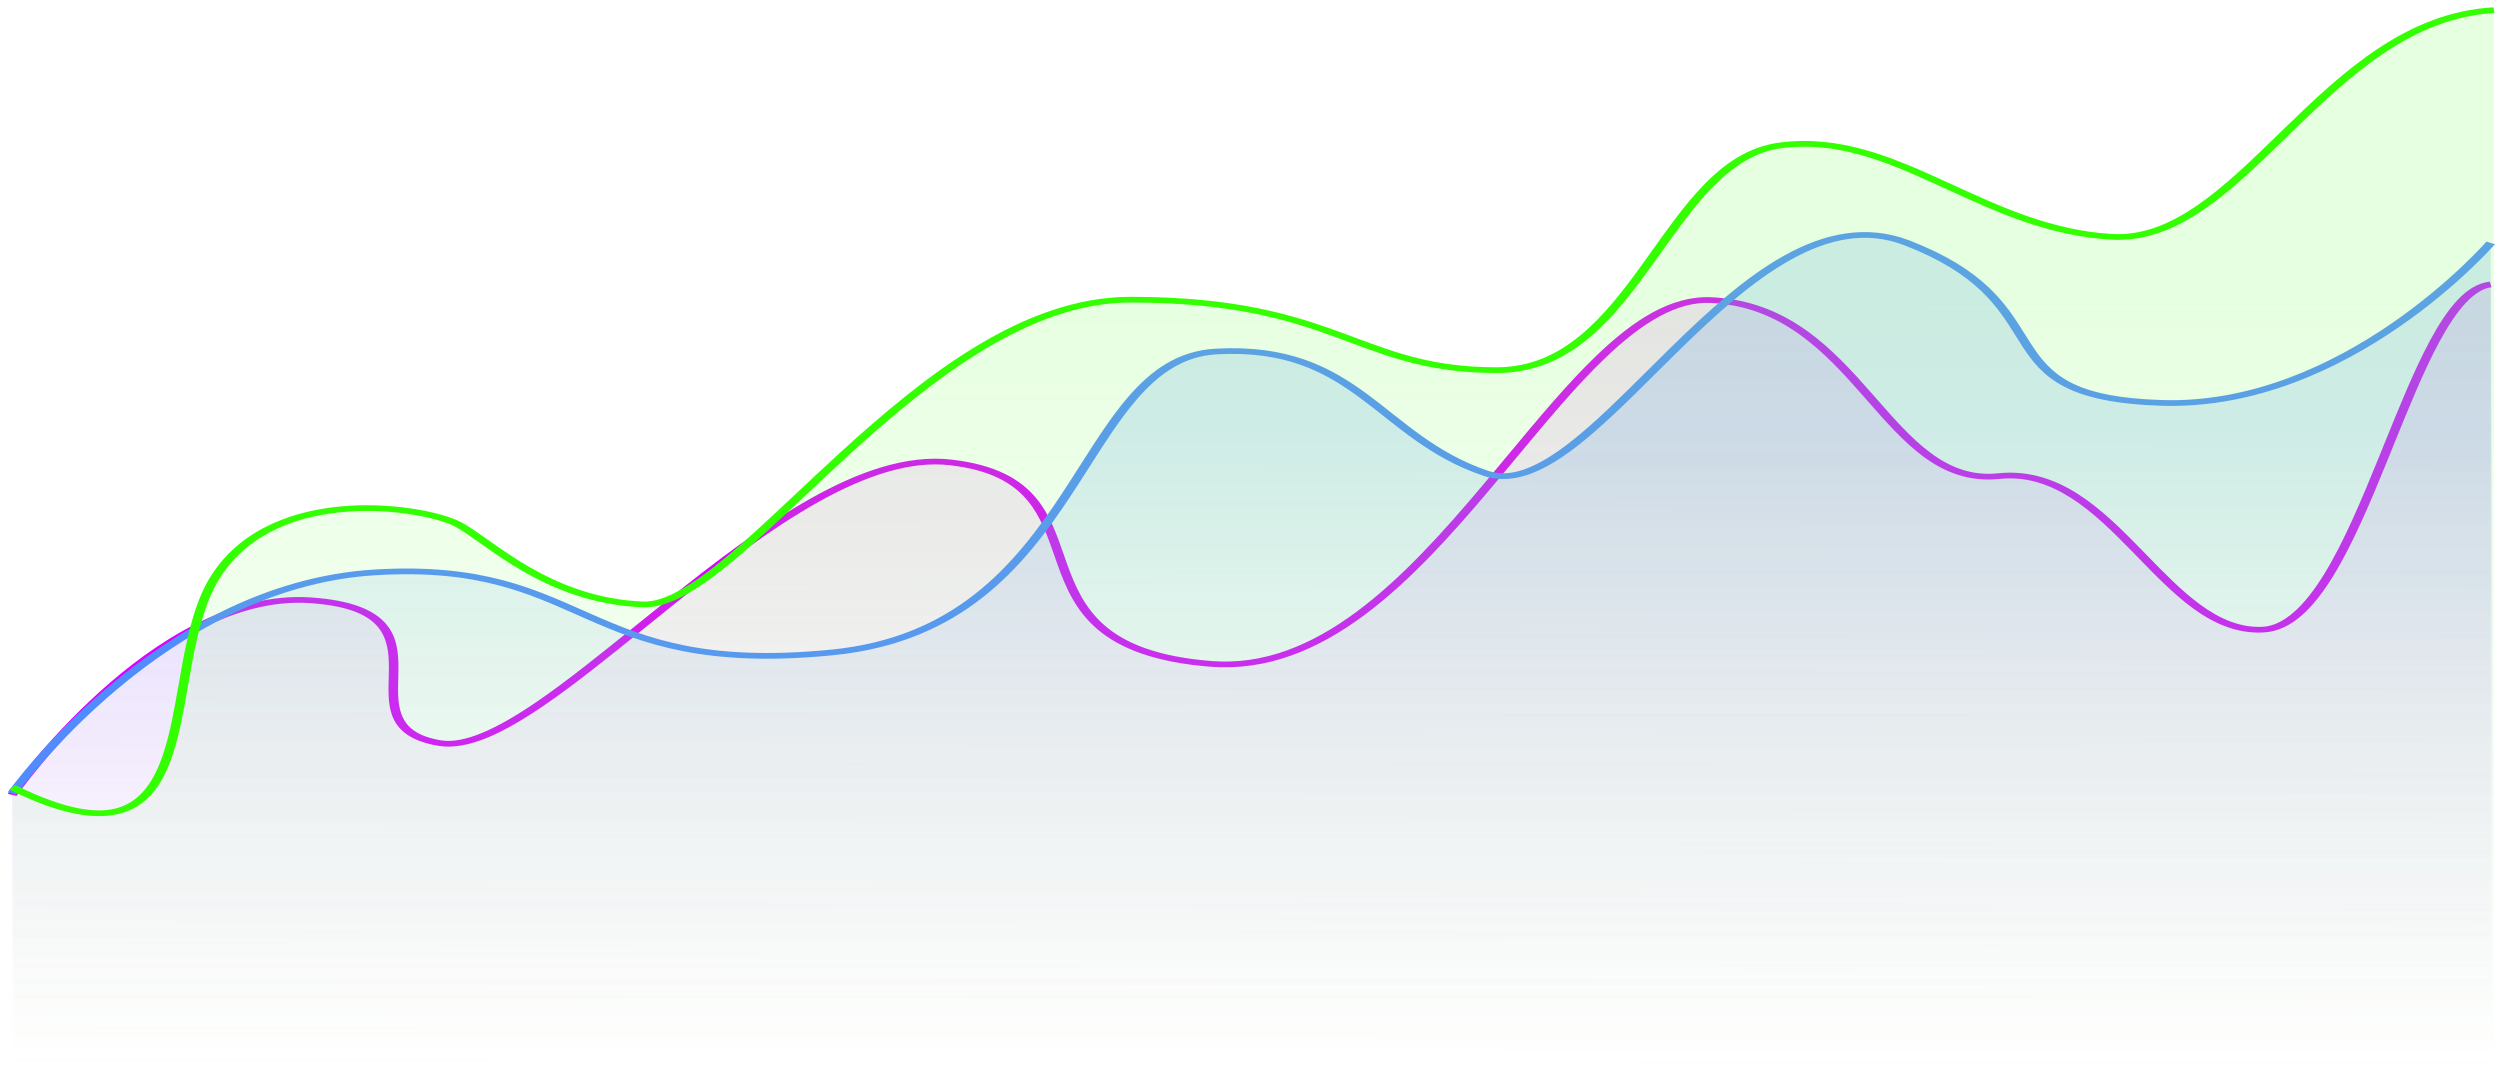
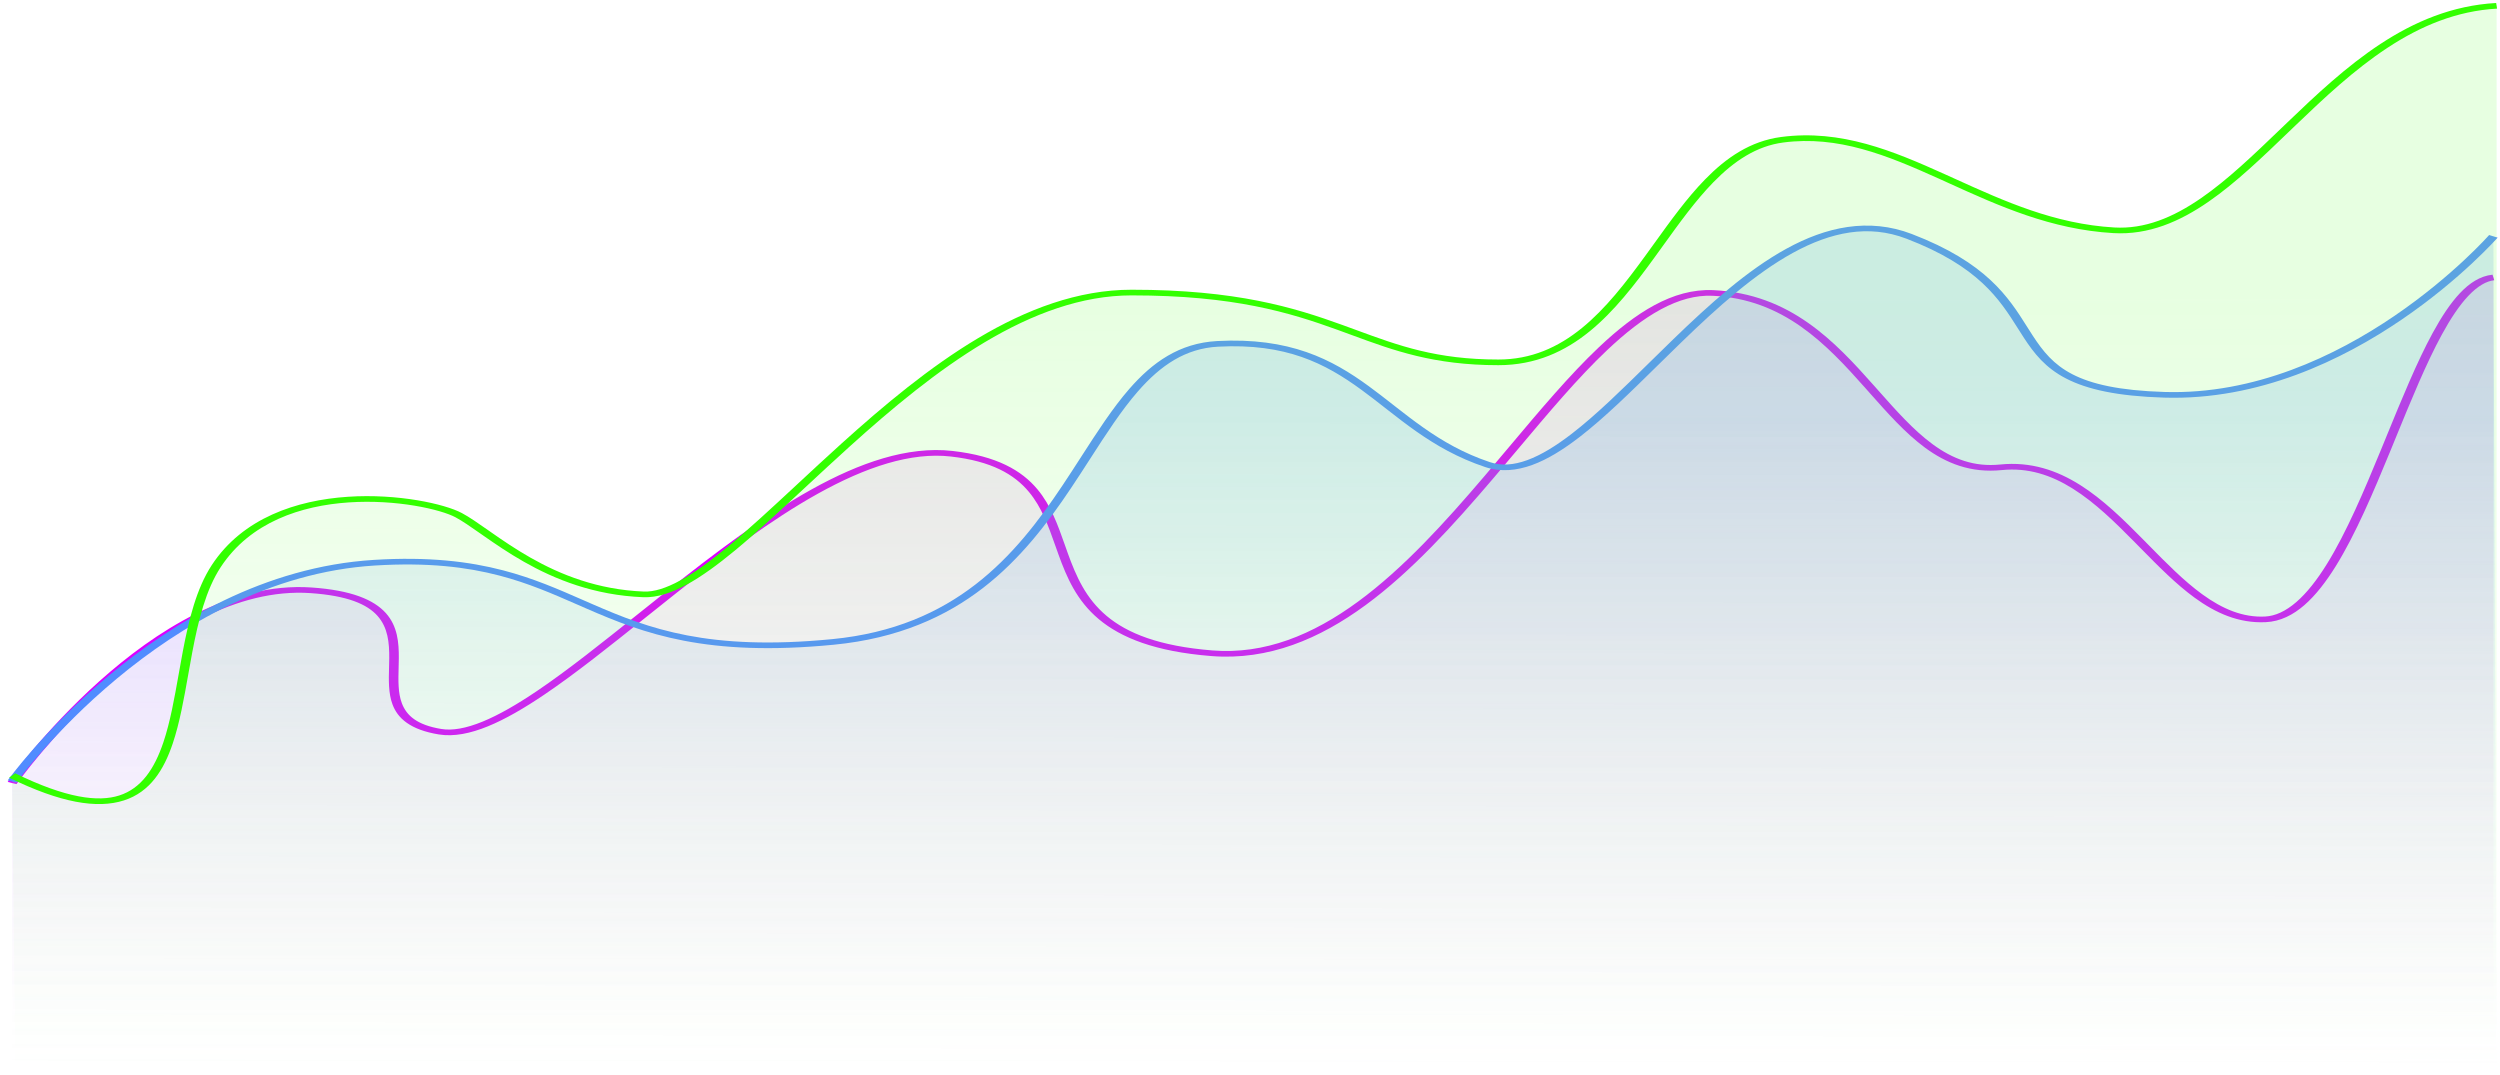
- <svg xmlns="http://www.w3.org/2000/svg" width="311" height="135" viewBox="0 0 311 135" fill="none">
-   <path d="M38.655 74.685C19.418 73.346 1.517 98.898 1.517 98.898V134.426H309.843V35.384C299.69 36.479 293.812 77.727 281.522 78.335C269.231 78.943 262.819 57.772 248.659 59.232C234.498 60.692 231.292 38.183 212.856 37.331C194.421 36.479 177.856 84.784 150.603 82.594C123.351 80.403 139.382 59.962 118.274 57.529C97.167 55.095 67.777 94.639 54.685 92.449C41.594 90.259 57.892 76.023 38.655 74.685Z" fill="url(#paint0_linear_274_830)" />
-   <path fill-rule="evenodd" clip-rule="evenodd" d="M286.34 76.552C284.958 77.762 283.385 78.591 281.569 78.68C278.181 78.848 275.302 77.51 272.73 75.618C270.39 73.897 268.184 71.627 265.977 69.357C265.743 69.117 265.51 68.876 265.276 68.637C262.816 66.114 260.335 63.66 257.604 61.925C254.876 60.191 252.008 59.243 248.758 59.578C244.898 59.976 241.848 58.719 239.218 56.764C236.775 54.948 234.583 52.448 232.336 49.885C232.169 49.694 232.001 49.503 231.832 49.311C229.39 46.531 226.846 43.718 223.78 41.546C220.72 39.377 217.197 37.888 212.809 37.685C210.738 37.589 208.618 38.179 206.404 39.383C204.194 40.586 201.962 42.362 199.686 44.538C196.084 47.986 192.432 52.377 188.617 56.965C187.612 58.174 186.595 59.397 185.565 60.619C180.641 66.464 175.414 72.301 169.696 76.54C163.996 80.766 157.665 83.51 150.522 82.936C143.559 82.377 139.298 80.641 136.535 78.291C133.798 75.963 132.569 73.061 131.551 70.22C131.414 69.835 131.28 69.453 131.147 69.072C130.287 66.612 129.465 64.257 127.863 62.316C126.041 60.108 123.227 58.457 118.16 57.873C115.689 57.589 113.055 57.913 110.281 58.734C107.504 59.557 104.622 60.867 101.68 62.52C95.795 65.826 89.761 70.448 83.949 75.102C82.73 76.078 81.52 77.056 80.324 78.023C75.832 81.654 71.528 85.133 67.621 87.798C65.148 89.485 62.806 90.867 60.647 91.759C58.506 92.643 56.422 93.097 54.523 92.78C52.785 92.489 51.5 91.991 50.57 91.329C49.645 90.671 49.101 89.871 48.781 89.003C48.267 87.612 48.311 85.974 48.355 84.356C48.365 83.98 48.375 83.606 48.378 83.236C48.395 81.233 48.211 79.344 46.907 77.875C45.636 76.444 43.245 75.354 38.584 75.03C34.011 74.712 29.446 75.987 25.117 78.167C20.796 80.342 16.791 83.378 13.366 86.475C9.943 89.569 7.117 92.707 5.144 95.073C4.159 96.255 3.388 97.244 2.863 97.936C2.601 98.283 2.4 98.555 2.266 98.74C2.198 98.833 2.147 98.903 2.114 98.951L2.075 99.005L2.066 99.018L2.064 99.021L2.063 99.022C2.063 99.022 2.063 99.022 1.515 98.885C0.967 98.748 0.967 98.747 0.967 98.747L0.968 98.746L0.97 98.742L0.98 98.728L1.02 98.672C1.055 98.623 1.107 98.551 1.175 98.457C1.312 98.268 1.515 97.993 1.78 97.643C2.31 96.944 3.087 95.947 4.08 94.756C6.066 92.374 8.917 89.209 12.374 86.083C15.828 82.96 19.906 79.861 24.352 77.623C28.79 75.389 33.676 73.973 38.722 74.324C43.68 74.669 46.464 75.86 47.957 77.542C49.417 79.186 49.584 81.244 49.567 83.24C49.564 83.632 49.554 84.022 49.544 84.407C49.501 86.019 49.461 87.549 49.941 88.85C50.235 89.645 50.715 90.328 51.48 90.872C52.24 91.413 53.31 91.839 54.844 92.095C56.219 92.325 57.916 92.023 59.971 91.174C62.008 90.332 64.274 89.003 66.727 87.33C70.598 84.689 74.862 81.243 79.35 77.615C80.55 76.645 81.767 75.661 82.996 74.677C88.806 70.025 94.895 65.356 100.866 62.002C103.853 60.325 106.832 58.963 109.753 58.097C112.677 57.231 115.58 56.852 118.385 57.175C123.871 57.808 126.969 59.625 128.929 62.001C130.604 64.031 131.46 66.486 132.315 68.937C132.447 69.316 132.579 69.694 132.714 70.071C133.733 72.917 134.926 75.686 137.508 77.882C140.063 80.056 144.017 81.696 150.681 82.232C157.164 82.753 163.123 80.281 168.77 76.094C174.399 71.921 179.575 66.148 184.503 60.299C185.524 59.087 186.535 57.872 187.536 56.668C191.355 52.075 195.042 47.641 198.678 44.162C200.974 41.965 203.274 40.125 205.604 38.858C207.931 37.592 210.362 36.859 212.9 36.976C217.73 37.199 221.52 38.842 224.689 41.087C227.852 43.328 230.451 46.21 232.885 48.98C233.048 49.166 233.21 49.35 233.371 49.534C235.639 52.12 237.778 54.56 240.144 56.319C242.674 58.2 245.335 59.209 248.556 58.877C252.385 58.482 255.629 59.632 258.47 61.438C261.309 63.242 263.854 65.768 266.303 68.278C266.536 68.517 266.767 68.755 266.998 68.993C269.218 71.275 271.376 73.494 273.653 75.169C276.182 77.029 278.713 78.109 281.471 77.972C282.728 77.91 284.026 77.317 285.358 76.151C286.674 74.999 287.931 73.366 289.144 71.391C291.569 67.445 293.765 62.219 295.904 56.954C296.134 56.388 296.364 55.821 296.593 55.255C298.488 50.574 300.351 45.971 302.295 42.361C303.384 40.34 304.509 38.61 305.695 37.345C306.288 36.713 306.908 36.183 307.564 35.789C308.219 35.397 308.941 35.12 309.735 35.035L309.947 35.734C309.472 35.785 308.959 35.959 308.406 36.291C307.854 36.622 307.295 37.092 306.732 37.693C305.605 38.895 304.508 40.571 303.427 42.579C301.497 46.162 299.645 50.737 297.747 55.425C297.519 55.99 297.29 56.556 297.06 57.122C294.924 62.379 292.712 67.645 290.26 71.636C289.035 73.631 287.738 75.328 286.34 76.552Z" fill="#DB00FF" />
-   <path d="M46.548 71.21C19.897 72.868 1.517 98.695 1.517 98.695V134.664H310.239L309.843 30.219C309.843 30.219 291.922 50.833 268.947 50.122C245.972 49.411 257.46 38.038 237.241 30.219C217.023 22.4 198.184 63.391 184.858 58.889C171.533 54.387 168.776 42.777 151.314 43.724C133.853 44.672 134.772 78.081 103.526 81.161C72.28 84.242 73.199 69.551 46.548 71.21Z" fill="url(#paint1_linear_274_830)" />
-   <path fill-rule="evenodd" clip-rule="evenodd" d="M190.415 58.931C188.465 59.65 186.475 59.845 184.563 59.198C181.144 58.043 178.42 56.438 175.993 54.716C174.779 53.855 173.635 52.961 172.516 52.077C172.381 51.971 172.246 51.864 172.112 51.758C171.13 50.982 170.163 50.218 169.172 49.487C166.918 47.824 164.574 46.361 161.744 45.368C158.93 44.38 155.608 43.848 151.365 44.079C147.341 44.297 144.255 46.393 141.4 49.704C139.343 52.089 137.477 55.016 135.485 58.142C134.727 59.33 133.951 60.547 133.139 61.774C130.208 66.206 126.823 70.74 122.189 74.362C117.545 77.991 111.622 80.723 103.62 81.512C95.73 82.29 89.831 81.949 85.002 81.011C80.182 80.074 76.47 78.549 72.959 77.005C72.557 76.829 72.158 76.652 71.761 76.476C68.67 75.107 65.668 73.777 62.057 72.823C58.005 71.753 53.169 71.155 46.606 71.564C40.096 71.969 34.056 73.852 28.64 76.48C23.225 79.108 18.464 82.464 14.519 85.781C10.576 89.096 7.46 92.361 5.329 94.799C4.263 96.017 3.445 97.028 2.894 97.733C2.618 98.085 2.409 98.362 2.269 98.549C2.2 98.643 2.147 98.715 2.112 98.763C2.095 98.787 2.082 98.805 2.073 98.817L2.063 98.83L2.061 98.834C2.061 98.834 2.06 98.834 1.513 98.695C0.966 98.556 0.967 98.556 0.967 98.556L0.97 98.551L0.981 98.536C0.99 98.523 1.004 98.504 1.022 98.479C1.058 98.43 1.112 98.356 1.183 98.26C1.326 98.069 1.538 97.789 1.817 97.432C2.375 96.718 3.201 95.698 4.275 94.469C6.423 92.012 9.567 88.718 13.55 85.369C17.532 82.021 22.364 78.61 27.891 75.928C33.416 73.247 39.668 71.281 46.483 70.856C53.246 70.436 58.29 71.052 62.537 72.173C66.278 73.161 69.39 74.54 72.47 75.905C72.868 76.082 73.265 76.258 73.663 76.433C77.159 77.969 80.742 79.435 85.37 80.335C89.99 81.233 95.694 81.573 103.426 80.811C111.047 80.06 116.726 77.461 121.244 73.93C125.772 70.392 129.107 65.937 132.034 61.513C132.83 60.31 133.596 59.107 134.349 57.927C136.351 54.786 138.254 51.801 140.344 49.378C143.204 46.062 146.551 43.626 151.258 43.371C155.745 43.127 159.316 43.691 162.346 44.755C165.361 45.813 167.813 47.355 170.096 49.039C171.1 49.78 172.08 50.554 173.06 51.33C173.195 51.436 173.329 51.542 173.464 51.648C174.582 52.531 175.71 53.412 176.902 54.258C179.286 55.949 181.903 57.483 185.147 58.58C186.566 59.059 188.08 58.957 189.79 58.326C191.526 57.687 193.38 56.528 195.347 54.993C198.388 52.619 201.595 49.43 204.962 46.084C205.946 45.105 206.944 44.114 207.955 43.125C212.402 38.775 217.107 34.484 221.993 31.773C224.439 30.415 226.974 29.429 229.587 29.045C232.227 28.658 234.901 28.892 237.561 29.921C246.872 33.521 249.594 37.884 251.889 41.564C252.133 41.953 252.371 42.335 252.612 42.708C253.872 44.658 255.18 46.317 257.531 47.544C259.869 48.764 263.315 49.592 268.975 49.767C280.165 50.113 290.222 45.258 297.559 40.204C301.21 37.689 304.15 35.15 306.179 33.238C307.192 32.283 307.977 31.485 308.508 30.928C308.773 30.649 308.975 30.43 309.11 30.281C309.178 30.206 309.229 30.149 309.263 30.111L309.3 30.069L309.31 30.058L309.312 30.056L309.312 30.055C309.312 30.055 309.312 30.055 309.774 30.198L309.84 30.219C310.367 30.383 310.367 30.383 310.367 30.383L310.366 30.384L310.353 30.399L310.313 30.445C310.277 30.485 310.225 30.543 310.155 30.62C310.017 30.773 309.811 30.996 309.542 31.279C309.003 31.846 308.208 32.653 307.183 33.619C305.133 35.551 302.157 38.121 298.457 40.67C291.089 45.746 280.698 50.842 268.913 50.477C263.086 50.297 259.352 49.437 256.75 48.08C254.162 46.73 252.77 44.924 251.503 42.964C251.259 42.587 251.019 42.203 250.776 41.814C248.484 38.145 245.885 33.986 236.915 30.517C234.521 29.591 232.183 29.396 229.871 29.736C227.533 30.079 225.174 30.978 222.802 32.294C218.053 34.928 213.425 39.137 208.969 43.495C207.973 44.47 206.985 45.452 206.006 46.425C202.633 49.779 199.377 53.016 196.29 55.425C194.301 56.978 192.339 58.222 190.415 58.931Z" fill="#518CFF" />
-   <path d="M26.88 71.637C19.362 83.23 26.88 110.495 1.517 97.937L1.913 134.663H310.239V1.265C289.235 2.449 278.931 30.409 262.682 29.461C246.434 28.513 235.734 16.192 221.467 18.088C207.2 19.983 203.633 46.047 186.195 46.047C168.758 46.047 166.38 37.28 140.62 37.28C114.86 37.28 91.874 75.665 79.985 75.191C68.096 74.717 60.962 67.372 56.999 65.239C53.036 63.107 34.41 60.026 26.88 71.637Z" fill="url(#paint2_linear_274_830)" />
-   <path fill-rule="evenodd" clip-rule="evenodd" d="M274.468 25.852C270.868 28.373 267.001 30.07 262.626 29.815C254.852 29.361 248.337 26.37 242.269 23.585C241.834 23.385 241.402 23.187 240.972 22.991C237.724 21.508 234.589 20.139 231.392 19.254C228.209 18.373 225 17.983 221.597 18.435C218.298 18.873 215.511 20.73 212.905 23.434C210.703 25.717 208.704 28.523 206.657 31.395C206.295 31.901 205.933 32.41 205.567 32.919C203.143 36.291 200.593 39.644 197.539 42.154C194.486 44.663 190.839 46.402 186.197 46.402C178.149 46.402 173.21 44.564 167.942 42.604C167.373 42.392 166.801 42.179 166.22 41.967C160.283 39.796 153.356 37.636 140.621 37.636C134.427 37.636 128.306 39.948 122.373 43.521C116.455 47.085 110.823 51.842 105.6 56.608C103.72 58.323 101.891 60.041 100.122 61.704C96.99 64.646 94.045 67.413 91.337 69.674C89.216 71.446 87.214 72.93 85.352 73.959C83.515 74.974 81.694 75.615 79.947 75.546C73.799 75.3 68.917 73.28 65.109 71.093C63.203 69.999 61.552 68.854 60.139 67.857C59.999 67.759 59.863 67.662 59.729 67.567C58.487 66.69 57.463 65.966 56.603 65.504C55.705 65.02 53.894 64.448 51.52 64.049C49.162 63.652 46.305 63.436 43.346 63.638C37.468 64.038 31.119 66.085 27.436 71.765C25.588 74.615 24.653 78.449 23.904 82.443C23.73 83.369 23.566 84.304 23.403 85.236C22.866 88.3 22.335 91.331 21.474 93.913C20.913 95.599 20.204 97.116 19.245 98.342C18.288 99.565 17.053 100.532 15.408 101.068C13.743 101.611 11.751 101.683 9.398 101.226C7.06 100.773 4.337 99.794 1.139 98.211L1.897 97.664C5.04 99.22 7.63 100.136 9.765 100.55C11.884 100.961 13.525 100.872 14.839 100.444C16.174 100.009 17.266 99.193 18.168 98.04C19.069 96.889 19.755 95.436 20.308 93.774C21.157 91.228 21.68 88.244 22.216 85.187C22.38 84.249 22.546 83.304 22.722 82.363C23.471 78.377 24.416 74.455 26.327 71.508C30.173 65.578 36.903 63.361 43.211 62.931C46.346 62.718 49.359 62.947 51.843 63.364C54.312 63.78 56.315 64.392 57.398 64.975C58.323 65.472 59.403 66.237 60.625 67.1C60.763 67.198 60.904 67.297 61.046 67.397C62.456 68.392 64.074 69.513 65.933 70.581C69.656 72.719 74.285 74.607 80.026 74.836C81.251 74.885 82.749 74.43 84.545 73.437C86.317 72.458 88.263 71.021 90.371 69.26C93.061 67.013 95.974 64.277 99.091 61.348C100.864 59.682 102.703 57.954 104.605 56.218C109.834 51.447 115.521 46.638 121.53 43.02C127.523 39.41 133.936 36.925 140.621 36.925C153.647 36.925 160.789 39.148 166.84 41.36C167.425 41.574 167.998 41.787 168.564 41.998C173.836 43.957 178.502 45.691 186.197 45.691C190.273 45.691 193.611 44.173 196.577 41.736C199.542 39.299 202.045 36.018 204.475 32.638C204.837 32.135 205.197 31.629 205.556 31.125C207.601 28.255 209.634 25.403 211.875 23.078C214.495 20.362 217.504 18.25 221.339 17.741C225.069 17.245 228.548 17.684 231.892 18.609C235.221 19.531 238.452 20.946 241.693 22.426C242.105 22.614 242.517 22.803 242.93 22.992C249.07 25.807 255.322 28.674 262.741 29.107C266.491 29.326 270.005 27.883 273.563 25.391C276.863 23.08 280.074 19.96 283.43 16.697C283.677 16.457 283.924 16.217 284.173 15.976C287.785 12.47 291.576 8.866 295.792 6.066C300.003 3.268 304.713 1.22 310.185 0.911L310.296 1.619C305.265 1.902 300.811 3.794 296.675 6.541C292.543 9.287 288.805 12.835 285.185 16.349C284.932 16.595 284.679 16.84 284.428 17.085C281.089 20.33 277.83 23.498 274.468 25.852Z" fill="#33FF00" />
+ <svg xmlns="http://www.w3.org/2000/svg" width="314" height="135" viewBox="0 0 314 135" fill="none">
+   <path d="M39.06 74.149C19.615 72.811 1.521 98.362 1.521 98.362V133.891H313.169V34.849C302.907 35.944 296.966 77.191 284.543 77.799C272.12 78.408 265.639 57.236 251.326 58.697C237.013 60.157 233.772 37.647 215.138 36.795C196.504 35.944 179.76 84.248 152.214 82.058C124.668 79.868 140.872 59.427 119.537 56.993C98.203 54.56 68.496 94.103 55.263 91.913C42.03 89.723 58.504 75.487 39.06 74.149Z" fill="url(#paint0_linear_274_830)" />
+   <path fill-rule="evenodd" clip-rule="evenodd" d="M289.414 76.016C288.018 77.226 286.427 78.055 284.592 78.145C281.168 78.312 278.258 76.974 275.658 75.082C273.293 73.361 271.063 71.091 268.832 68.821C268.596 68.581 268.36 68.341 268.124 68.101C265.637 65.579 263.129 63.124 260.369 61.389C257.612 59.655 254.713 58.707 251.427 59.042C247.526 59.44 244.443 58.184 241.785 56.229C239.315 54.413 237.1 51.913 234.829 49.35C234.659 49.158 234.49 48.967 234.32 48.775C231.851 45.995 229.28 43.183 226.181 41.01C223.088 38.842 219.527 37.352 215.091 37.149C212.998 37.054 210.856 37.644 208.618 38.848C206.383 40.05 204.127 41.826 201.827 44.003C198.186 47.45 194.495 51.842 190.639 56.429C189.623 57.638 188.595 58.861 187.554 60.083C182.577 65.928 177.293 71.765 171.514 76.005C165.753 80.23 159.353 82.974 152.133 82.4C145.096 81.841 140.788 80.105 137.995 77.755C135.229 75.428 133.987 72.525 132.958 69.684C132.819 69.3 132.684 68.917 132.549 68.537C131.681 66.076 130.849 63.721 129.23 61.78C127.389 59.572 124.545 57.922 119.423 57.338C116.924 57.053 114.263 57.377 111.459 58.199C108.652 59.021 105.739 60.332 102.765 61.984C96.817 65.29 90.718 69.912 84.843 74.567C83.611 75.543 82.388 76.52 81.179 77.487C76.638 81.119 72.288 84.598 68.34 87.263C65.84 88.95 63.472 90.331 61.29 91.223C59.126 92.107 57.019 92.562 55.1 92.244C53.343 91.953 52.044 91.456 51.104 90.793C50.169 90.135 49.619 89.336 49.296 88.468C48.777 87.076 48.821 85.438 48.865 83.82C48.876 83.445 48.886 83.07 48.889 82.7C48.906 80.697 48.72 78.808 47.402 77.339C46.118 75.908 43.7 74.818 38.989 74.494C34.367 74.176 29.753 75.452 25.378 77.631C21.01 79.806 16.962 82.843 13.499 85.939C10.04 89.033 7.183 92.171 5.189 94.537C4.193 95.72 3.414 96.708 2.884 97.401C2.618 97.747 2.416 98.019 2.28 98.204C2.212 98.297 2.16 98.368 2.126 98.415L2.087 98.469L2.078 98.482L2.076 98.486L2.075 98.486C2.075 98.487 2.075 98.487 1.521 98.349C0.967 98.212 0.967 98.212 0.967 98.211L0.968 98.21L0.97 98.207L0.98 98.192L1.021 98.136C1.056 98.088 1.108 98.015 1.178 97.921C1.316 97.733 1.521 97.457 1.789 97.108C2.324 96.408 3.11 95.412 4.114 94.22C6.121 91.838 9.002 88.673 12.497 85.547C15.988 82.425 20.11 79.325 24.604 77.087C29.089 74.853 34.028 73.437 39.128 73.788C44.14 74.133 46.955 75.324 48.464 77.006C49.939 78.651 50.108 80.708 50.091 82.704C50.087 83.096 50.077 83.486 50.067 83.871C50.024 85.483 49.984 87.013 50.469 88.314C50.766 89.11 51.251 89.792 52.025 90.336C52.792 90.877 53.873 91.303 55.424 91.559C56.814 91.79 58.53 91.487 60.607 90.638C62.666 89.796 64.956 88.467 67.436 86.794C71.348 84.154 75.658 80.707 80.194 77.079C81.407 76.109 82.637 75.126 83.88 74.141C89.752 69.49 95.907 64.82 101.942 61.466C104.961 59.789 107.972 58.427 110.925 57.562C113.881 56.696 116.815 56.316 119.65 56.64C125.196 57.272 128.326 59.089 130.308 61.465C132 63.495 132.866 65.95 133.73 68.401C133.863 68.78 133.997 69.158 134.133 69.535C135.164 72.381 136.369 75.151 138.979 77.347C141.562 79.521 145.558 81.161 152.294 81.696C158.847 82.217 164.87 79.745 170.578 75.558C176.267 71.385 181.5 65.612 186.481 59.764C187.513 58.552 188.534 57.336 189.546 56.132C193.406 51.54 197.132 47.105 200.808 43.626C203.129 41.429 205.454 39.589 207.809 38.322C210.161 37.056 212.618 36.323 215.184 36.441C220.065 36.664 223.896 38.306 227.099 40.552C230.296 42.793 232.923 45.675 235.383 48.445C235.548 48.63 235.712 48.815 235.875 48.999C238.167 51.585 240.329 54.024 242.721 55.783C245.278 57.664 247.968 58.673 251.223 58.342C255.094 57.947 258.373 59.097 261.244 60.902C264.113 62.706 266.686 65.232 269.162 67.743C269.397 67.981 269.631 68.22 269.865 68.457C272.108 70.74 274.289 72.959 276.59 74.633C279.147 76.494 281.705 77.573 284.493 77.436C285.763 77.374 287.076 76.781 288.422 75.615C289.752 74.463 291.023 72.83 292.249 70.856C294.699 66.909 296.92 61.683 299.082 56.418C299.314 55.852 299.546 55.285 299.777 54.72C301.693 50.038 303.576 45.435 305.541 41.826C306.642 39.804 307.779 38.074 308.978 36.809C309.577 36.177 310.204 35.647 310.867 35.254C311.529 34.861 312.259 34.585 313.062 34.499L313.275 35.198C312.796 35.249 312.277 35.424 311.718 35.755C311.16 36.087 310.595 36.556 310.026 37.157C308.887 38.359 307.779 40.036 306.685 42.044C304.734 45.626 302.863 50.201 300.944 54.889C300.714 55.454 300.482 56.02 300.25 56.586C298.091 61.843 295.855 67.11 293.377 71.101C292.139 73.095 290.827 74.792 289.414 76.016Z" fill="#DB00FF" />
+   <path d="M47.038 70.674C20.1 72.333 1.521 98.159 1.521 98.159V134.128H313.57L313.169 29.683C313.169 29.683 295.056 50.297 271.833 49.586C248.611 48.875 260.222 37.502 239.786 29.683C219.35 21.864 200.307 62.855 186.838 58.353C173.369 53.851 170.582 42.241 152.933 43.189C135.284 44.136 136.213 77.545 104.63 80.626C73.047 83.706 73.976 69.016 47.038 70.674Z" fill="url(#paint1_linear_274_830)" />
+   <path fill-rule="evenodd" clip-rule="evenodd" d="M192.456 58.396C190.485 59.114 188.474 59.309 186.541 58.663C183.085 57.508 180.332 55.903 177.879 54.18C176.652 53.319 175.495 52.425 174.364 51.541C174.227 51.435 174.091 51.328 173.955 51.222C172.963 50.446 171.986 49.682 170.984 48.951C168.706 47.288 166.336 45.825 163.476 44.832C160.632 43.844 157.274 43.313 152.985 43.543C148.918 43.761 145.799 45.858 142.913 49.168C140.834 51.553 138.948 54.481 136.934 57.606C136.168 58.794 135.384 60.011 134.563 61.238C131.6 65.67 128.179 70.204 123.495 73.826C118.801 77.455 112.814 80.188 104.726 80.977C96.75 81.754 90.788 81.413 85.908 80.475C81.035 79.538 77.284 78.013 73.734 76.469C73.328 76.293 72.925 76.116 72.523 75.94C69.399 74.571 66.366 73.242 62.715 72.288C58.619 71.218 53.732 70.619 47.098 71.028C40.517 71.433 34.412 73.317 28.938 75.945C23.465 78.572 18.653 81.928 14.665 85.245C10.68 88.56 7.53 91.825 5.376 94.263C4.299 95.481 3.472 96.492 2.915 97.197C2.636 97.55 2.425 97.826 2.284 98.014C2.213 98.108 2.16 98.179 2.124 98.227C2.107 98.251 2.094 98.269 2.085 98.281L2.075 98.295L2.072 98.299C2.072 98.299 2.072 98.299 1.519 98.16C0.966 98.02 0.967 98.02 0.967 98.02L0.97 98.015L0.981 98C0.99 97.988 1.004 97.969 1.022 97.944C1.059 97.894 1.114 97.82 1.186 97.725C1.33 97.533 1.544 97.253 1.826 96.896C2.39 96.183 3.225 95.162 4.311 93.934C6.482 91.477 9.66 88.182 13.686 84.833C17.71 81.486 22.594 78.074 28.181 75.393C33.766 72.711 40.085 70.745 46.974 70.321C53.809 69.9 58.907 70.516 63.201 71.638C66.982 72.625 70.127 74.004 73.24 75.37C73.642 75.546 74.044 75.722 74.446 75.897C77.98 77.433 81.601 78.9 86.279 79.799C90.949 80.697 96.714 81.037 104.53 80.275C112.233 79.524 117.973 76.925 122.54 73.394C127.116 69.856 130.488 65.401 133.446 60.977C134.25 59.774 135.025 58.572 135.786 57.391C137.809 54.251 139.733 51.266 141.845 48.842C144.736 45.526 148.119 43.09 152.877 42.835C157.413 42.591 161.022 43.156 164.085 44.219C167.132 45.277 169.61 46.82 171.918 48.504C172.933 49.245 173.923 50.019 174.915 50.794C175.05 50.9 175.186 51.006 175.322 51.112C176.453 51.996 177.593 52.877 178.798 53.722C181.207 55.414 183.853 56.948 187.132 58.044C188.566 58.523 190.096 58.421 191.825 57.791C193.579 57.151 195.453 55.992 197.441 54.457C200.515 52.083 203.757 48.895 207.159 45.548C208.154 44.57 209.163 43.578 210.185 42.589C214.679 38.24 219.436 33.948 224.375 31.237C226.847 29.88 229.409 28.894 232.05 28.51C234.719 28.122 237.421 28.356 240.11 29.385C249.521 32.986 252.272 37.349 254.593 41.028C254.839 41.418 255.079 41.8 255.323 42.172C256.597 44.122 257.918 45.782 260.295 47.008C262.659 48.228 266.141 49.056 271.862 49.231C283.173 49.578 293.339 44.722 300.754 39.668C304.444 37.153 307.417 34.614 309.467 32.703C310.492 31.747 311.285 30.95 311.821 30.392C312.09 30.113 312.294 29.894 312.43 29.745C312.498 29.671 312.55 29.614 312.584 29.576L312.622 29.533L312.631 29.522L312.634 29.52L312.634 29.519C312.634 29.519 312.634 29.519 313.1 29.663L313.167 29.683C313.701 29.847 313.7 29.847 313.7 29.848L313.699 29.848L313.686 29.863L313.645 29.909C313.61 29.949 313.556 30.008 313.486 30.084C313.346 30.237 313.138 30.46 312.866 30.743C312.321 31.31 311.518 32.117 310.482 33.083C308.41 35.015 305.402 37.585 301.661 40.134C294.214 45.21 283.712 50.306 271.8 49.941C265.91 49.761 262.135 48.901 259.505 47.544C256.89 46.194 255.483 44.388 254.202 42.428C253.956 42.051 253.713 41.667 253.467 41.278C251.15 37.609 248.523 33.45 239.457 29.982C237.038 29.056 234.674 28.86 232.337 29.2C229.973 29.544 227.589 30.442 225.192 31.758C220.392 34.393 215.714 38.601 211.21 42.96C210.203 43.934 209.204 44.917 208.215 45.889C204.806 49.243 201.514 52.48 198.395 54.889C196.384 56.442 194.401 57.686 192.456 58.396Z" fill="#518CFF" />
+   <path d="M27.162 71.101C19.563 82.694 27.162 109.959 1.525 97.401L1.926 134.128H313.574V0.729C292.343 1.914 281.928 29.873 265.505 28.925C249.081 27.977 238.266 15.656 223.845 17.552C209.424 19.448 205.819 45.511 188.194 45.511C170.568 45.511 168.165 36.744 142.128 36.744C116.09 36.744 92.857 75.129 80.839 74.655C68.822 74.181 61.612 66.836 57.606 64.704C53.6 62.571 34.773 59.491 27.162 71.101Z" fill="url(#paint2_linear_274_830)" />
+   <path fill-rule="evenodd" clip-rule="evenodd" d="M277.416 25.317C273.778 27.838 269.869 29.534 265.447 29.279C257.59 28.826 251.004 25.834 244.87 23.049C244.431 22.85 243.994 22.651 243.56 22.455C240.277 20.973 237.108 19.604 233.876 18.719C230.659 17.837 227.416 17.447 223.976 17.899C220.642 18.337 217.825 20.195 215.19 22.898C212.964 25.182 210.944 27.987 208.875 30.859C208.51 31.366 208.143 31.874 207.774 32.383C205.323 35.755 202.745 39.108 199.658 41.618C196.573 44.127 192.886 45.867 188.194 45.867C180.06 45.867 175.067 44.029 169.743 42.068C169.168 41.857 168.589 41.643 168.002 41.431C162.001 39.26 155 37.1 142.128 37.1C135.866 37.1 129.68 39.412 123.683 42.985C117.702 46.549 112.009 51.306 106.729 56.072C104.829 57.787 102.98 59.506 101.192 61.168C98.026 64.11 95.05 66.877 92.313 69.138C90.169 70.91 88.145 72.394 86.264 73.423C84.407 74.439 82.566 75.079 80.8 75.01C74.586 74.765 69.651 72.744 65.803 70.558C63.876 69.463 62.207 68.318 60.778 67.321C60.638 67.223 60.499 67.126 60.364 67.032C59.109 66.154 58.073 65.43 57.205 64.968C56.297 64.485 54.466 63.912 52.067 63.513C49.683 63.116 46.795 62.901 43.804 63.102C37.864 63.502 31.446 65.55 27.723 71.23C25.855 74.079 24.911 77.913 24.153 81.907C23.977 82.833 23.812 83.769 23.647 84.701C23.104 87.765 22.567 90.795 21.698 93.377C21.13 95.064 20.414 96.581 19.444 97.806C18.476 99.029 17.229 99.996 15.566 100.532C13.883 101.075 11.87 101.147 9.491 100.691C7.128 100.237 4.375 99.259 1.143 97.675L1.909 97.128C5.086 98.684 7.703 99.6 9.862 100.014C12.004 100.425 13.662 100.337 14.991 99.908C16.34 99.473 17.443 98.658 18.356 97.505C19.266 96.354 19.959 94.9 20.519 93.239C21.377 90.692 21.905 87.708 22.447 84.651C22.613 83.713 22.78 82.769 22.959 81.828C23.715 77.841 24.671 73.92 26.602 70.972C30.49 65.042 37.292 62.825 43.669 62.396C46.837 62.182 49.882 62.411 52.393 62.829C54.888 63.244 56.913 63.856 58.008 64.439C58.943 64.937 60.035 65.701 61.27 66.564C61.41 66.662 61.551 66.761 61.695 66.862C63.121 67.857 64.756 68.978 66.635 70.045C70.398 72.183 75.077 74.072 80.88 74.3C82.118 74.349 83.632 73.894 85.448 72.901C87.238 71.922 89.205 70.485 91.336 68.725C94.055 66.478 96.999 63.741 100.15 60.812C101.942 59.146 103.801 57.418 105.724 55.683C111.009 50.912 116.758 46.102 122.831 42.484C128.889 38.875 135.371 36.389 142.128 36.389C155.294 36.389 162.513 38.612 168.629 40.825C169.22 41.038 169.799 41.251 170.371 41.462C175.701 43.422 180.417 45.156 188.194 45.156C192.315 45.156 195.688 43.638 198.687 41.2C201.683 38.764 204.213 35.482 206.669 32.102C207.035 31.599 207.399 31.094 207.763 30.589C209.829 27.719 211.884 24.867 214.149 22.543C216.797 19.826 219.839 17.715 223.715 17.205C227.485 16.709 231.002 17.148 234.381 18.074C237.747 18.995 241.012 20.41 244.289 21.89C244.705 22.078 245.122 22.267 245.539 22.456C251.745 25.272 258.064 28.139 265.564 28.572C269.354 28.79 272.905 27.347 276.502 24.855C279.837 22.545 283.083 19.424 286.476 16.161C286.725 15.922 286.975 15.681 287.226 15.441C290.877 11.935 294.709 8.331 298.97 5.53C303.227 2.732 307.988 0.684 313.518 0.375L313.631 1.083C308.546 1.367 304.043 3.258 299.863 6.006C295.687 8.751 291.908 12.3 288.249 15.813C287.993 16.059 287.738 16.304 287.483 16.549C284.109 19.795 280.815 22.962 277.416 25.317Z" fill="#33FF00" />
  <defs>
-     <linearGradient id="paint0_linear_274_830" x1="155.68" y1="35.384" x2="155.624" y2="128.951" gradientUnits="userSpaceOnUse">
+     <linearGradient id="paint0_linear_274_830" x1="157.345" y1="34.849" x2="157.291" y2="128.415" gradientUnits="userSpaceOnUse">
      <stop stop-color="#E757FF" stop-opacity="0.2" />
      <stop offset="1" stop-color="#E757FF" stop-opacity="0" />
    </linearGradient>
-     <linearGradient id="paint1_linear_274_830" x1="156.076" y1="52.918" x2="156.005" y2="134.664" gradientUnits="userSpaceOnUse">
+     <linearGradient id="paint1_linear_274_830" x1="157.746" y1="52.383" x2="157.676" y2="134.128" gradientUnits="userSpaceOnUse">
      <stop stop-color="#518CFF" stop-opacity="0.2" />
      <stop offset="1" stop-color="#D9D9D9" stop-opacity="0" />
    </linearGradient>
-     <linearGradient id="paint2_linear_274_830" x1="155.68" y1="37.28" x2="155.751" y2="134.663" gradientUnits="userSpaceOnUse">
+     <linearGradient id="paint2_linear_274_830" x1="157.349" y1="36.744" x2="157.419" y2="134.128" gradientUnits="userSpaceOnUse">
      <stop stop-color="#86FF68" stop-opacity="0.2" />
      <stop offset="1" stop-color="#86FF68" stop-opacity="0" />
    </linearGradient>
  </defs>
</svg>
